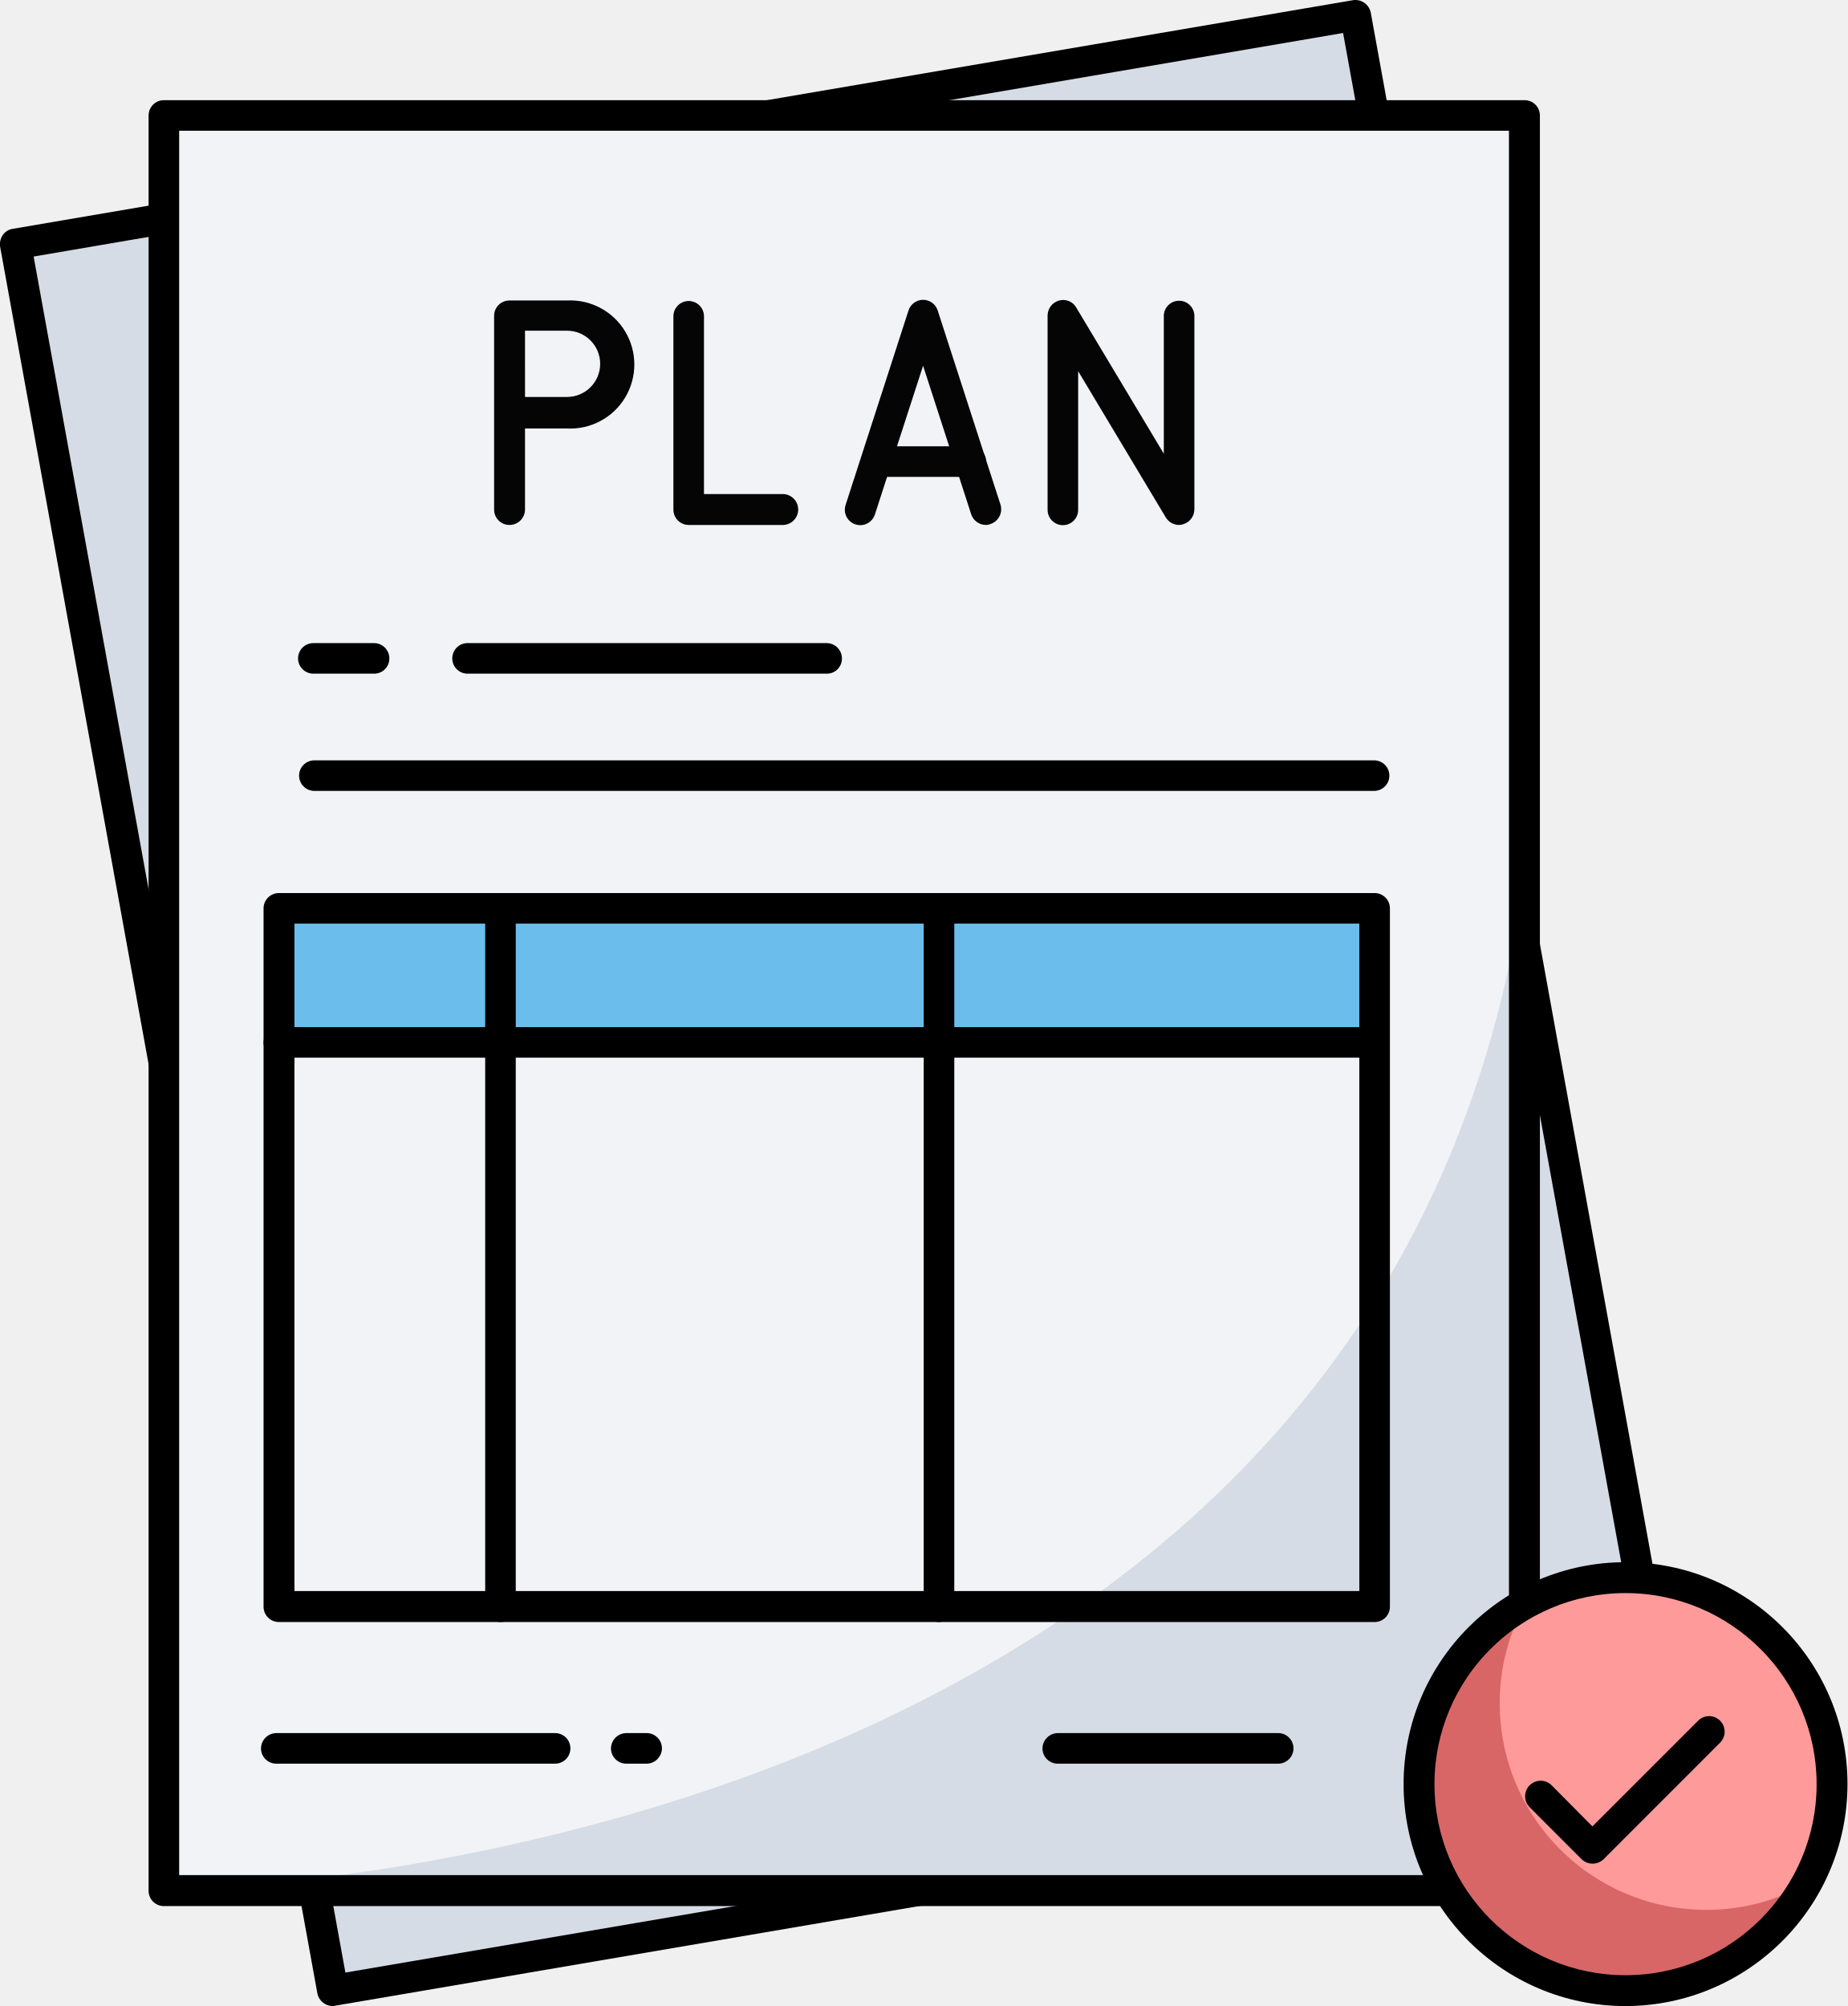
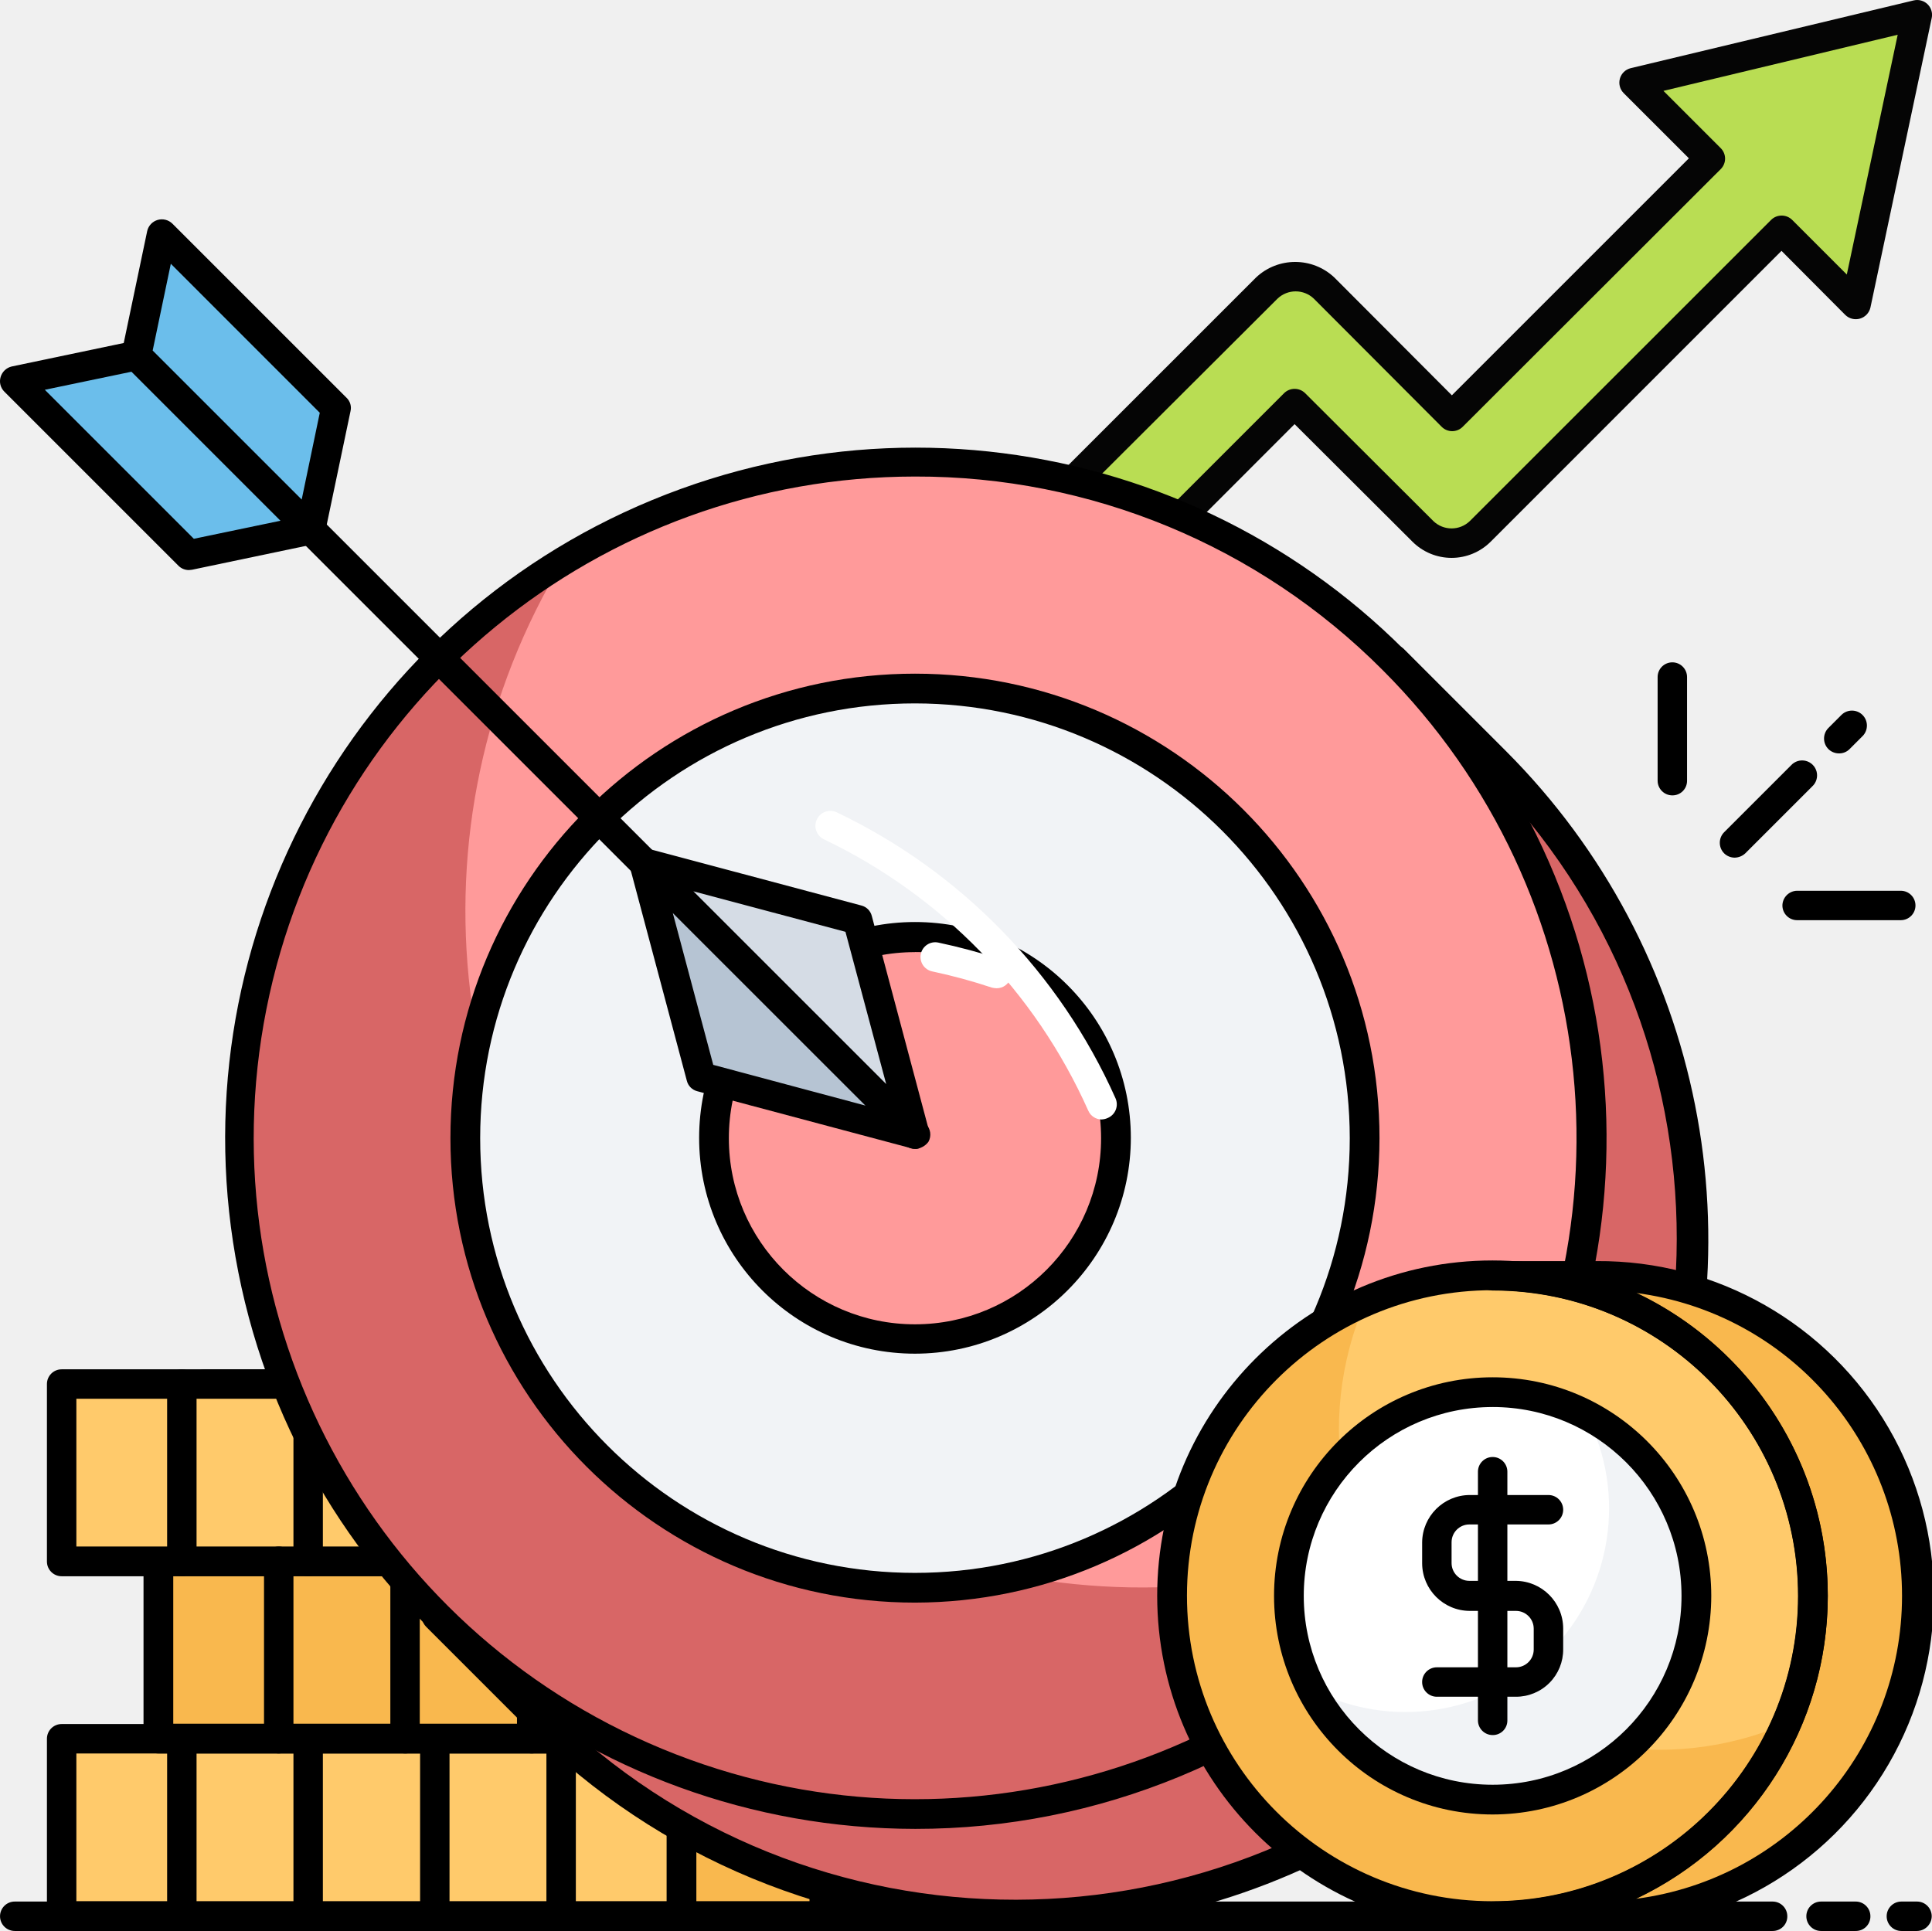
- <svg xmlns="http://www.w3.org/2000/svg" width="103.781" height="112.689" viewBox="0 0 103.781 112.689">
-   <g id="planificacion" transform="translate(-3.994 -1.504)">
-     <g id="Grupo_1160226" data-name="Grupo 1160226" transform="translate(3.994 1.504)">
-       <g id="Grupo_1160225" data-name="Grupo 1160225">
-         <g id="Grupo_1160205" data-name="Grupo 1160205">
-           <g id="Grupo_1160204" data-name="Grupo 1160204">
-             <g id="Grupo_1160199" data-name="Grupo 1160199" transform="translate(0.87 0.869)">
-               <path id="Trazado_1013928" data-name="Trazado 1013928" d="M79.754,1.99l17.835,98.1L22.315,112.934,4.48,14.834Z" transform="translate(-4.48 -1.99)" fill="#d5dce5" />
-             </g>
-             <g id="Grupo_1160200" data-name="Grupo 1160200">
-               <path id="Trazado_1013929" data-name="Trazado 1013929" d="M22.68,114.194a.877.877,0,0,1-.859-.716L4,15.36a.931.931,0,0,1,.143-.644.822.822,0,0,1,.572-.358L79.995,1.515a.881.881,0,0,1,1,.7L98.813,100.33a.891.891,0,0,1-.143.644.822.822,0,0,1-.572.358L22.823,114.176a.349.349,0,0,1-.143.018ZM5.883,15.915l17.513,96.4L96.971,99.758,79.44,3.357Z" transform="translate(-3.994 -1.504)" />
-             </g>
-             <g id="Grupo_1160201" data-name="Grupo 1160201" transform="translate(9.206 6.486)">
-               <path id="Trazado_1013930" data-name="Trazado 1013930" d="M9.14,5.13H85.577v99.728H9.14Z" transform="translate(-9.14 -5.13)" fill="#f1f3f6" />
-             </g>
-             <g id="Grupo_1160202" data-name="Grupo 1160202" transform="translate(9.206 49.347)">
-               <path id="Trazado_1013931" data-name="Trazado 1013931" d="M85.577,29.09V85.939H9.14s68.53-.68,76.437-56.849Z" transform="translate(-9.14 -29.09)" fill="#d5dce5" />
-             </g>
-             <g id="Grupo_1160203" data-name="Grupo 1160203" transform="translate(8.347 5.627)">
-               <path id="Trazado_1013932" data-name="Trazado 1013932" d="M85.956,106.1H9.519a.859.859,0,0,1-.859-.859V5.509a.859.859,0,0,1,.859-.859H85.956a.859.859,0,0,1,.859.859v99.728A.859.859,0,0,1,85.956,106.1ZM10.377,104.36h74.7V6.367h-74.7Z" transform="translate(-8.66 -4.65)" />
-             </g>
-           </g>
-         </g>
-         <g id="Grupo_1160211" data-name="Grupo 1160211" transform="translate(27.756 16.843)">
-           <g id="Grupo_1160206" data-name="Grupo 1160206" transform="translate(19.708)">
-             <path id="Trazado_1013933" data-name="Trazado 1013933" d="M38.439,23.567a.875.875,0,0,1-.823-.608l-2.7-8.336-2.7,8.336a.866.866,0,1,1-1.646-.537l3.524-10.894a.861.861,0,0,1,1.646,0l3.524,10.894a.877.877,0,0,1-.555,1.091A.718.718,0,0,1,38.439,23.567Z" transform="translate(-30.527 -10.92)" fill="#050505" />
-           </g>
-           <g id="Grupo_1160207" data-name="Grupo 1160207" transform="translate(20.59 8.229)">
-             <path id="Trazado_1013934" data-name="Trazado 1013934" d="M37.174,17.237H31.879a.859.859,0,0,1,0-1.717h5.313a.859.859,0,1,1-.018,1.717Z" transform="translate(-31.02 -15.52)" fill="#050505" />
-           </g>
-           <g id="Grupo_1160208" data-name="Grupo 1160208" transform="translate(10.071 0.036)">
-             <path id="Trazado_1013935" data-name="Trazado 1013935" d="M31.311,23.551H26a.859.859,0,0,1-.859-.859V11.8a.859.859,0,0,1,1.717,0V21.816h4.454a.868.868,0,0,1,0,1.735Z" transform="translate(-25.14 -10.94)" fill="#050505" />
-           </g>
-           <g id="Grupo_1160209" data-name="Grupo 1160209" transform="translate(0 0.036)">
-             <path id="Trazado_1013936" data-name="Trazado 1013936" d="M20.369,23.551a.859.859,0,0,1-.859-.859V11.8a.859.859,0,0,1,.859-.859h3.238a3.6,3.6,0,1,1,0,7.191H21.245v4.579A.871.871,0,0,1,20.369,23.551Zm.877-7.191h2.361a1.86,1.86,0,0,0,0-3.721H21.245Z" transform="translate(-19.51 -10.94)" fill="#050505" />
-           </g>
-           <g id="Grupo_1160210" data-name="Grupo 1160210" transform="translate(31.09 0.003)">
-             <path id="Trazado_1013937" data-name="Trazado 1013937" d="M44.278,23.566a.878.878,0,0,1-.751-.429l-4.919-8.211v7.764a.859.859,0,1,1-1.717,0V11.8a.88.88,0,0,1,.644-.841.843.843,0,0,1,.966.394l4.919,8.211V11.8a.859.859,0,0,1,1.717,0V22.689a.88.88,0,0,1-.644.841.9.9,0,0,1-.215.036Z" transform="translate(-36.89 -10.922)" fill="#050505" />
-           </g>
-         </g>
-         <g id="Grupo_1160215" data-name="Grupo 1160215" transform="translate(16.772 36.127)">
-           <g id="Grupo_1160212" data-name="Grupo 1160212" transform="translate(8.604)">
-             <path id="Trazado_1013938" data-name="Trazado 1013938" d="M39.253,23.417H19.039a.859.859,0,0,1,0-1.717h20.2a.859.859,0,0,1,.859.859.844.844,0,0,1-.841.859Z" transform="translate(-18.18 -21.7)" />
-           </g>
-           <g id="Grupo_1160213" data-name="Grupo 1160213" transform="translate(0)">
-             <path id="Trazado_1013939" data-name="Trazado 1013939" d="M17.61,23.417H14.229a.859.859,0,1,1,0-1.717H17.61a.859.859,0,0,1,.859.859A.848.848,0,0,1,17.61,23.417Z" transform="translate(-13.37 -21.7)" />
-           </g>
-           <g id="Grupo_1160214" data-name="Grupo 1160214" transform="translate(0 6.583)">
-             <path id="Trazado_1013940" data-name="Trazado 1013940" d="M73.815,27.1H14.229a.859.859,0,0,1,0-1.717H73.815a.859.859,0,0,1,0,1.717Z" transform="translate(-13.37 -25.38)" />
-           </g>
-         </g>
-         <g id="Grupo_1160221" data-name="Grupo 1160221" transform="translate(14.805 50.169)">
-           <g id="Grupo_1160216" data-name="Grupo 1160216" transform="translate(0.859 0.859)">
-             <path id="Trazado_1013941" data-name="Trazado 1013941" d="M12.75,30.03H74.286v7.531H12.75Z" transform="translate(-12.75 -30.03)" fill="#6bbeeb" />
-           </g>
-           <g id="Grupo_1160217" data-name="Grupo 1160217">
-             <path id="Trazado_1013942" data-name="Trazado 1013942" d="M74.683,70.5H13.129a.859.859,0,0,1-.859-.859V30.409a.859.859,0,0,1,.859-.859H74.683a.859.859,0,0,1,.859.859V69.638A.859.859,0,0,1,74.683,70.5ZM14.005,68.761H73.824V31.267H14.005Z" transform="translate(-12.27 -29.55)" />
-           </g>
-           <g id="Grupo_1160218" data-name="Grupo 1160218" transform="translate(0 7.531)">
-             <path id="Trazado_1013943" data-name="Trazado 1013943" d="M74.683,35.477H13.129a.859.859,0,0,1-.859-.859.871.871,0,0,1,.859-.859H74.683a.859.859,0,0,1,0,1.717Z" transform="translate(-12.27 -33.76)" />
-           </g>
-           <g id="Grupo_1160219" data-name="Grupo 1160219" transform="translate(12.45)">
-             <path id="Trazado_1013944" data-name="Trazado 1013944" d="M20.089,70.5a.859.859,0,0,1-.859-.859V30.409a.859.859,0,0,1,1.717,0V69.638A.848.848,0,0,1,20.089,70.5Z" transform="translate(-19.23 -29.55)" />
-           </g>
-           <g id="Grupo_1160220" data-name="Grupo 1160220" transform="translate(37.083)">
-             <path id="Trazado_1013945" data-name="Trazado 1013945" d="M33.859,70.5A.859.859,0,0,1,33,69.638V30.409a.859.859,0,0,1,.859-.859.871.871,0,0,1,.859.859V69.638A.859.859,0,0,1,33.859,70.5Z" transform="translate(-33 -29.55)" />
-           </g>
-         </g>
-         <g id="Grupo_1160222" data-name="Grupo 1160222" transform="translate(58.56 97.359)">
-           <path id="Trazado_1013946" data-name="Trazado 1013946" d="M50,57.647H37.589a.859.859,0,0,1-.859-.859.871.871,0,0,1,.859-.859H50a.859.859,0,0,1,0,1.717Z" transform="translate(-36.73 -55.93)" />
-         </g>
-         <g id="Grupo_1160223" data-name="Grupo 1160223" transform="translate(14.661 97.359)">
-           <path id="Trazado_1013947" data-name="Trazado 1013947" d="M28.683,57.647H13.049a.859.859,0,0,1-.859-.859.871.871,0,0,1,.859-.859H28.683a.859.859,0,1,1,0,1.717Z" transform="translate(-12.19 -55.93)" />
-         </g>
-         <g id="Grupo_1160224" data-name="Grupo 1160224" transform="translate(34.321 97.359)">
-           <path id="Trazado_1013948" data-name="Trazado 1013948" d="M25.183,57.647H24.039a.859.859,0,0,1-.859-.859.871.871,0,0,1,.859-.859h1.145a.859.859,0,0,1,.859.859A.871.871,0,0,1,25.183,57.647Z" transform="translate(-23.18 -55.93)" />
+ <svg xmlns="http://www.w3.org/2000/svg" width="126.04" height="125.989" viewBox="0 0 126.04 125.989">
+   <g id="resultado" transform="translate(-1.499 -1.516)">
+     <g id="Grupo_1160151" data-name="Grupo 1160151" transform="translate(1.499 1.516)">
+       <g id="Grupo_1160102" data-name="Grupo 1160102" transform="translate(3.062 89.342)">
+         <g id="Grupo_1160086" data-name="Grupo 1160086">
+           <g id="Grupo_1160070" data-name="Grupo 1160070" transform="translate(9.322 23.144)">
+             <g id="Grupo_1160068" data-name="Grupo 1160068" transform="translate(0.96 0.96)">
+               <path id="Trazado_1013835" data-name="Trazado 1013835" d="M8.17,58.23H48.617V69.812H8.17Z" transform="translate(-8.17 -58.23)" fill="#f9b84e" />
+             </g>
+             <g id="Grupo_1160069" data-name="Grupo 1160069">
+               <path id="Trazado_1013836" data-name="Trazado 1013836" d="M49.1,71.252H8.65a.96.96,0,0,1-.96-.96V58.71a.96.96,0,0,1,.96-.96H49.1a.96.96,0,0,1,.96.96V70.292A.96.96,0,0,1,49.1,71.252ZM9.61,69.312H48.117V59.67H9.61Z" transform="translate(-7.69 -57.75)" />
+             </g>
+           </g>
+           <g id="Grupo_1160073" data-name="Grupo 1160073" transform="translate(15.623 11.562)">
+             <g id="Grupo_1160071" data-name="Grupo 1160071" transform="translate(0.96 0.96)">
+               <path id="Trazado_1013837" data-name="Trazado 1013837" d="M11.32,52.44H51.767V64.022H11.32Z" transform="translate(-11.32 -52.44)" fill="#ffca6b" />
+             </g>
+             <g id="Grupo_1160072" data-name="Grupo 1160072">
+               <path id="Trazado_1013838" data-name="Trazado 1013838" d="M52.247,65.462H11.8a.96.96,0,0,1-.96-.96V52.92a.96.96,0,0,1,.96-.96H52.247a.96.96,0,0,1,.96.96V64.5A.936.936,0,0,1,52.247,65.462ZM12.78,63.522H51.287V53.88H12.78Z" transform="translate(-10.84 -51.96)" />
+             </g>
+           </g>
+           <g id="Grupo_1160076" data-name="Grupo 1160076" transform="translate(9.322)">
+             <g id="Grupo_1160074" data-name="Grupo 1160074" transform="translate(0.96 0.96)">
+               <path id="Trazado_1013839" data-name="Trazado 1013839" d="M8.17,46.66H48.617V58.242H8.17Z" transform="translate(-8.17 -46.66)" fill="#f9b84e" />
+             </g>
+             <g id="Grupo_1160075" data-name="Grupo 1160075">
+               <path id="Trazado_1013840" data-name="Trazado 1013840" d="M49.1,59.682H8.65a.96.96,0,0,1-.96-.96V47.14a.96.96,0,0,1,.96-.96H49.1a.96.96,0,0,1,.96.96V58.722A.96.96,0,0,1,49.1,59.682ZM9.61,57.742H48.117V48.1H9.61Z" transform="translate(-7.69 -46.18)" />
+             </g>
+           </g>
+           <g id="Grupo_1160079" data-name="Grupo 1160079" transform="translate(0 23.144)">
+             <g id="Grupo_1160077" data-name="Grupo 1160077" transform="translate(0.96 0.96)">
+               <path id="Trazado_1013841" data-name="Trazado 1013841" d="M3.51,58.23H43.957V69.812H3.51Z" transform="translate(-3.51 -58.23)" fill="#ffca6b" />
+             </g>
+             <g id="Grupo_1160078" data-name="Grupo 1160078">
+               <path id="Trazado_1013842" data-name="Trazado 1013842" d="M44.437,71.252H3.99a.96.96,0,0,1-.96-.96V58.71a.96.96,0,0,1,.96-.96H44.437a.96.96,0,0,1,.96.96V70.292A.96.96,0,0,1,44.437,71.252ZM4.95,69.312H43.457V59.67H4.95Z" transform="translate(-3.03 -57.75)" />
+             </g>
+           </g>
+           <g id="Grupo_1160082" data-name="Grupo 1160082" transform="translate(6.301 11.562)">
+             <g id="Grupo_1160080" data-name="Grupo 1160080" transform="translate(0.96 0.96)">
+               <path id="Trazado_1013843" data-name="Trazado 1013843" d="M6.66,52.44H47.107V64.022H6.66Z" transform="translate(-6.66 -52.44)" fill="#f9b84e" />
+             </g>
+             <g id="Grupo_1160081" data-name="Grupo 1160081">
+               <path id="Trazado_1013844" data-name="Trazado 1013844" d="M47.587,65.462H7.14a.96.96,0,0,1-.96-.96V52.92a.96.96,0,0,1,.96-.96H47.587a.96.96,0,0,1,.96.96V64.5A.936.936,0,0,1,47.587,65.462ZM8.12,63.522H46.627V53.88H8.12Z" transform="translate(-6.18 -51.96)" />
+             </g>
+           </g>
+           <g id="Grupo_1160085" data-name="Grupo 1160085">
+             <g id="Grupo_1160083" data-name="Grupo 1160083" transform="translate(0.96 0.96)">
+               <path id="Trazado_1013845" data-name="Trazado 1013845" d="M3.51,46.66H43.957V58.242H3.51Z" transform="translate(-3.51 -46.66)" fill="#ffca6b" />
+             </g>
+             <g id="Grupo_1160084" data-name="Grupo 1160084">
+               <path id="Trazado_1013846" data-name="Trazado 1013846" d="M44.437,59.682H3.99a.96.96,0,0,1-.96-.96V47.14a.96.96,0,0,1,.96-.96H44.437a.96.96,0,0,1,.96.96V58.722A.96.96,0,0,1,44.437,59.682ZM4.95,57.742H43.457V48.1H4.95Z" transform="translate(-3.03 -46.18)" />
+             </g>
+           </g>
+         </g>
+         <g id="Grupo_1160091" data-name="Grupo 1160091" transform="translate(7.841 23.144)">
+           <g id="Grupo_1160087" data-name="Grupo 1160087">
+             <path id="Trazado_1013847" data-name="Trazado 1013847" d="M7.91,71.252a.96.96,0,0,1-.96-.96V58.71a.96.96,0,0,1,1.92,0V70.292A.96.96,0,0,1,7.91,71.252Z" transform="translate(-6.95 -57.75)" />
+           </g>
+           <g id="Grupo_1160088" data-name="Grupo 1160088" transform="translate(8.241)">
+             <path id="Trazado_1013848" data-name="Trazado 1013848" d="M12.03,71.252a.96.96,0,0,1-.96-.96V58.71a.96.96,0,0,1,.96-.96.974.974,0,0,1,.96.96V70.292A.948.948,0,0,1,12.03,71.252Z" transform="translate(-11.07 -57.75)" />
+           </g>
+           <g id="Grupo_1160089" data-name="Grupo 1160089" transform="translate(16.503)">
+             <path id="Trazado_1013849" data-name="Trazado 1013849" d="M16.16,71.252a.96.96,0,0,1-.96-.96V58.71a.96.96,0,0,1,.96-.96.974.974,0,0,1,.96.96V70.292A.96.96,0,0,1,16.16,71.252Z" transform="translate(-15.2 -57.75)" />
+           </g>
+           <g id="Grupo_1160090" data-name="Grupo 1160090" transform="translate(24.744)">
+             <path id="Trazado_1013850" data-name="Trazado 1013850" d="M20.28,71.252a.96.96,0,0,1-.96-.96V58.71a.96.96,0,0,1,.96-.96.974.974,0,0,1,.96.96V70.292A.948.948,0,0,1,20.28,71.252Z" transform="translate(-19.32 -57.75)" />
+           </g>
+         </g>
+         <g id="Grupo_1160096" data-name="Grupo 1160096" transform="translate(14.162 11.562)">
+           <g id="Grupo_1160092" data-name="Grupo 1160092">
+             <path id="Trazado_1013851" data-name="Trazado 1013851" d="M11.07,65.462a.96.96,0,0,1-.96-.96V52.92a.96.96,0,0,1,1.92,0V64.5A.96.96,0,0,1,11.07,65.462Z" transform="translate(-10.11 -51.96)" />
+           </g>
+           <g id="Grupo_1160093" data-name="Grupo 1160093" transform="translate(8.241)">
+             <path id="Trazado_1013852" data-name="Trazado 1013852" d="M15.19,65.462a.96.96,0,0,1-.96-.96V52.92a.96.96,0,0,1,.96-.96.974.974,0,0,1,.96.96V64.5A.936.936,0,0,1,15.19,65.462Z" transform="translate(-14.23 -51.96)" />
+           </g>
+           <g id="Grupo_1160094" data-name="Grupo 1160094" transform="translate(16.503)">
+             <path id="Trazado_1013853" data-name="Trazado 1013853" d="M19.32,65.462a.96.96,0,0,1-.96-.96V52.92a.96.96,0,1,1,1.92,0V64.5A.96.96,0,0,1,19.32,65.462Z" transform="translate(-18.36 -51.96)" />
+           </g>
+           <g id="Grupo_1160095" data-name="Grupo 1160095" transform="translate(24.744)">
+             <path id="Trazado_1013854" data-name="Trazado 1013854" d="M23.44,65.462a.96.96,0,0,1-.96-.96V52.92a.96.96,0,0,1,.96-.96.974.974,0,0,1,.96.96V64.5A.936.936,0,0,1,23.44,65.462Z" transform="translate(-22.48 -51.96)" />
+           </g>
+         </g>
+         <g id="Grupo_1160101" data-name="Grupo 1160101" transform="translate(7.841)">
+           <g id="Grupo_1160097" data-name="Grupo 1160097">
+             <path id="Trazado_1013855" data-name="Trazado 1013855" d="M7.91,59.682a.96.96,0,0,1-.96-.96V47.14a.96.96,0,0,1,1.92,0V58.722A.96.96,0,0,1,7.91,59.682Z" transform="translate(-6.95 -46.18)" />
+           </g>
+           <g id="Grupo_1160098" data-name="Grupo 1160098" transform="translate(8.241)">
+             <path id="Trazado_1013856" data-name="Trazado 1013856" d="M12.03,59.682a.96.96,0,0,1-.96-.96V47.14a.96.96,0,0,1,.96-.96.974.974,0,0,1,.96.96V58.722A.948.948,0,0,1,12.03,59.682Z" transform="translate(-11.07 -46.18)" />
+           </g>
+           <g id="Grupo_1160099" data-name="Grupo 1160099" transform="translate(16.503)">
+             <path id="Trazado_1013857" data-name="Trazado 1013857" d="M16.16,59.682a.96.96,0,0,1-.96-.96V47.14a.96.96,0,0,1,.96-.96.974.974,0,0,1,.96.96V58.722A.96.96,0,0,1,16.16,59.682Z" transform="translate(-15.2 -46.18)" />
+           </g>
+           <g id="Grupo_1160100" data-name="Grupo 1160100" transform="translate(24.744)">
+             <path id="Trazado_1013858" data-name="Trazado 1013858" d="M20.28,59.682a.96.96,0,0,1-.96-.96V47.14a.96.96,0,0,1,.96-.96.974.974,0,0,1,.96.96V58.722A.948.948,0,0,1,20.28,59.682Z" transform="translate(-19.32 -46.18)" />
+           </g>
+         </g>
+       </g>
+       <g id="Grupo_1160105" data-name="Grupo 1160105" transform="translate(53.526)">
+         <g id="Grupo_1160103" data-name="Grupo 1160103" transform="translate(0.965 0.928)">
+           <path id="Trazado_1013859" data-name="Trazado 1013859" d="M99.312,1.98l-4,18.9L90.47,16.062,70.827,35.706a2.656,2.656,0,0,1-3.761,0l-8.361-8.341-25.284,25.3-4.681-4.7L56.865,19.843a2.656,2.656,0,0,1,3.761,0L68.967,28.2,85.81,11.382,80.829,6.421Z" transform="translate(-28.74 -1.98)" fill="#b9dd53" />
+         </g>
+         <g id="Grupo_1160104" data-name="Grupo 1160104">
+           <path id="Trazado_1013860" data-name="Trazado 1013860" d="M33.9,54.093a.953.953,0,0,1-.68-.28l-4.681-4.7a.954.954,0,0,1,0-1.36L56.667,19.627a3.723,3.723,0,0,1,5.121,0l7.661,7.681L84.912,11.845,80.651,7.585a.971.971,0,0,1,.46-1.62L99.575,1.544a.97.97,0,0,1,1.18,1.14l-4,18.9a.98.98,0,0,1-1.64.48l-4.161-4.181L71.99,36.85a3.61,3.61,0,0,1-5.121,0l-7.681-7.661-24.6,24.624a.953.953,0,0,1-.68.28Zm-3.321-5.661L33.9,51.772l24.6-24.6a.978.978,0,0,1,1.38,0l8.361,8.341a1.715,1.715,0,0,0,2.38,0L90.273,15.866a.978.978,0,0,1,1.38,0l3.561,3.561L98.534,3.784,83.252,7.445l3.741,3.741a.966.966,0,0,1,0,1.36L70.15,29.368a.966.966,0,0,1-1.36,0l-8.341-8.361a1.715,1.715,0,0,0-2.38,0Z" transform="translate(-28.258 -1.516)" fill="#050505" />
+         </g>
+       </g>
+       <g id="Grupo_1160115" data-name="Grupo 1160115" transform="translate(14.619 29.172)">
+         <g id="Grupo_1160106" data-name="Grupo 1160106" transform="translate(13.867 13.862)">
+           <path id="Trazado_1013861" data-name="Trazado 1013861" d="M22.381,92.082A44.131,44.131,0,1,0,84.792,29.671L78.151,23.03,15.74,85.441Z" transform="translate(-15.74 -23.03)" fill="#d86666" />
+         </g>
+         <g id="Grupo_1160107" data-name="Grupo 1160107" transform="translate(12.902 12.897)">
+           <path id="Trazado_1013862" data-name="Trazado 1013862" d="M54.069,106.447A44.981,44.981,0,0,1,22.184,93.264l-6.641-6.641a.978.978,0,0,1,0-1.38L77.953,22.833a.978.978,0,0,1,1.38,0l6.641,6.641a45.088,45.088,0,0,1-31.905,76.973ZM17.6,85.943l5.941,5.941a43.162,43.162,0,0,0,61.03-61.05l-5.941-5.941Z" transform="translate(-15.258 -22.547)" />
+         </g>
+         <g id="Grupo_1160108" data-name="Grupo 1160108" transform="translate(0.935 0.95)">
+           <path id="Trazado_1013863" data-name="Trazado 1013863" d="M84.618,91.918a44.131,44.131,0,1,1,0-62.411A44.133,44.133,0,0,1,84.618,91.918Z" transform="translate(-9.275 -16.575)" fill="#ff9a9a" />
+         </g>
+         <g id="Grupo_1160109" data-name="Grupo 1160109" transform="translate(0.943 7.341)">
+           <path id="Trazado_1013864" data-name="Trazado 1013864" d="M91.135,80.42a44.951,44.951,0,0,1-6.521,8.3A44.138,44.138,0,1,1,30.5,19.77a44.138,44.138,0,0,0,60.63,60.65Z" transform="translate(-9.279 -19.77)" fill="#d86666" />
+         </g>
+         <g id="Grupo_1160110" data-name="Grupo 1160110" transform="translate(15.728 15.743)">
+           <path id="Trazado_1013865" data-name="Trazado 1013865" d="M75.36,53.315A29.345,29.345,0,1,1,46.015,23.97,29.333,29.333,0,0,1,75.36,53.315Z" transform="translate(-16.67 -23.97)" fill="#f1f3f6" />
+         </g>
+         <g id="Grupo_1160111" data-name="Grupo 1160111" transform="translate(31.99 31.985)">
+           <path id="Trazado_1013866" data-name="Trazado 1013866" d="M51,45.192a13.1,13.1,0,1,1-13.1-13.1A13.1,13.1,0,0,1,51,45.192Z" transform="translate(-24.8 -32.09)" fill="#ff9a9a" />
+         </g>
+         <g id="Grupo_1160112" data-name="Grupo 1160112">
+           <path id="Trazado_1013867" data-name="Trazado 1013867" d="M53.9,106.255A45.058,45.058,0,1,1,85.765,93.093,45.06,45.06,0,0,1,53.9,106.255ZM53.88,18.02A43.147,43.147,0,1,0,84.385,30.642,42.881,42.881,0,0,0,53.88,18.02Z" transform="translate(-8.808 -16.1)" />
+         </g>
+         <g id="Grupo_1160113" data-name="Grupo 1160113" transform="translate(30.99 30.985)">
+           <path id="Trazado_1013868" data-name="Trazado 1013868" d="M38.382,59.755A14.082,14.082,0,1,1,52.465,45.672,14.1,14.1,0,0,1,38.382,59.755Zm0-26.2A12.142,12.142,0,1,0,50.524,45.692,12.148,12.148,0,0,0,38.382,33.55Z" transform="translate(-24.3 -31.59)" />
+         </g>
+         <g id="Grupo_1160114" data-name="Grupo 1160114" transform="translate(14.767 14.782)">
+           <path id="Trazado_1013869" data-name="Trazado 1013869" d="M46.5,84.1A30.305,30.305,0,1,1,76.8,53.8,30.349,30.349,0,0,1,46.5,84.1Zm0-58.67A28.365,28.365,0,1,0,74.86,53.8,28.394,28.394,0,0,0,46.5,25.43Z" transform="translate(-16.19 -23.49)" />
+         </g>
+       </g>
+       <g id="Grupo_1160127" data-name="Grupo 1160127" transform="translate(0 14.311)">
+         <g id="Grupo_1160120" data-name="Grupo 1160120" transform="translate(41.023 41.018)">
+           <g id="Grupo_1160116" data-name="Grupo 1160116" transform="translate(0.965 0.967)">
+             <path id="Trazado_1013870" data-name="Trazado 1013870" d="M26.231,43.622,22.49,29.66l17.7,17.7Z" transform="translate(-22.49 -29.66)" fill="#b6c4d3" />
+           </g>
+           <g id="Grupo_1160117" data-name="Grupo 1160117" transform="translate(0.965 0.967)">
+             <path id="Trazado_1013871" data-name="Trazado 1013871" d="M36.472,33.381,22.49,29.66l17.7,17.7Z" transform="translate(-22.49 -29.66)" fill="#d5dce5" />
+           </g>
+           <g id="Grupo_1160118" data-name="Grupo 1160118" transform="translate(0.031 0.016)">
+             <path id="Trazado_1013872" data-name="Trazado 1013872" d="M40.661,48.8a1,1,0,0,1-.24-.04L26.458,45.038a.938.938,0,0,1-.68-.68L22.057,30.4a.966.966,0,0,1,1.62-.92l17.7,17.7a.968.968,0,0,1,.16,1.16,1.139,1.139,0,0,1-.88.46ZM27.5,43.318l9.942,2.66L24.858,33.4Z" transform="translate(-22.023 -29.185)" />
+           </g>
+           <g id="Grupo_1160119" data-name="Grupo 1160119">
+             <path id="Trazado_1013873" data-name="Trazado 1013873" d="M40.676,48.807a.953.953,0,0,1-.68-.28l-17.7-17.7a.968.968,0,0,1-.16-1.16.981.981,0,0,1,1.08-.46l13.962,3.721a.938.938,0,0,1,.68.68l3.721,13.962a.943.943,0,0,1-.46,1.08.546.546,0,0,1-.44.16ZM26.213,32,38.8,44.586l-2.66-9.942Z" transform="translate(-22.007 -29.176)" />
+           </g>
+         </g>
+         <g id="Grupo_1160121" data-name="Grupo 1160121" transform="translate(11.079 11.055)">
+           <path id="Trazado_1013874" data-name="Trazado 1013874" d="M37.948,46.088a.988.988,0,0,1-.68-.28L7.323,15.863a.976.976,0,1,1,1.38-1.38L38.648,44.428a.978.978,0,0,1,0,1.38.95.95,0,0,1-.7.28Z" transform="translate(-7.037 -14.198)" />
+         </g>
+         <g id="Grupo_1160126" data-name="Grupo 1160126">
+           <g id="Grupo_1160122" data-name="Grupo 1160122" transform="translate(0.962 8.88)">
+             <path id="Trazado_1013875" data-name="Trazado 1013875" d="M13.342,26.132,1.98,14.77l7.941-1.66L21.263,24.472Z" transform="translate(-1.98 -13.11)" fill="#6bbeeb" />
+           </g>
+           <g id="Grupo_1160123" data-name="Grupo 1160123" transform="translate(8.903 0.959)">
+             <path id="Trazado_1013876" data-name="Trazado 1013876" d="M18.972,20.492,7.61,9.15,5.95,17.071,17.292,28.433Z" transform="translate(-5.95 -9.15)" fill="#6bbeeb" />
+           </g>
+           <g id="Grupo_1160124" data-name="Grupo 1160124" transform="translate(0 7.923)">
+             <path id="Trazado_1013877" data-name="Trazado 1013877" d="M13.823,27.591a.953.953,0,0,1-.68-.28L1.781,15.949a.955.955,0,0,1-.24-.96.991.991,0,0,1,.72-.68l7.921-1.66a1,1,0,0,1,.88.26L22.424,24.271a.955.955,0,0,1,.24.96.991.991,0,0,1-.72.68l-7.921,1.66c-.06,0-.14.02-.2.02Zm-9.4-11.762,9.722,9.722,5.661-1.18-9.722-9.722Z" transform="translate(-1.499 -12.631)" />
+           </g>
+           <g id="Grupo_1160125" data-name="Grupo 1160125" transform="translate(7.916)">
+             <path id="Trazado_1013878" data-name="Trazado 1013878" d="M17.786,29.873a.953.953,0,0,1-.68-.28L5.744,18.231a.914.914,0,0,1-.26-.88l1.66-7.921a.98.98,0,0,1,1.64-.48L20.146,20.311a.914.914,0,0,1,.26.88l-1.66,7.921a.991.991,0,0,1-.68.72.636.636,0,0,1-.28.04ZM7.5,17.231l9.722,9.722,1.18-5.661L8.684,11.57Z" transform="translate(-5.456 -8.671)" />
+           </g>
+         </g>
+       </g>
+       <g id="Grupo_1160128" data-name="Grupo 1160128" transform="translate(0.002 124.068)">
+         <path id="Trazado_1013879" data-name="Trazado 1013879" d="M117.139,65.46H2.46a.96.96,0,0,1,0-1.92H117.139a.96.96,0,0,1,.96.96A.948.948,0,0,1,117.139,65.46Z" transform="translate(-1.5 -63.54)" />
+       </g>
+       <g id="Grupo_1160129" data-name="Grupo 1160129" transform="translate(117.842 124.068)">
+         <path id="Trazado_1013880" data-name="Trazado 1013880" d="M63.631,65.46H61.37a.96.96,0,1,1,0-1.92h2.26a.96.96,0,0,1,.96.96A.948.948,0,0,1,63.631,65.46Z" transform="translate(-60.41 -63.54)" />
+       </g>
+       <g id="Grupo_1160130" data-name="Grupo 1160130" transform="translate(123.082 124.068)">
+         <path id="Trazado_1013881" data-name="Trazado 1013881" d="M65.01,65.46H63.99a.96.96,0,0,1,0-1.92h1.02a.96.96,0,0,1,.96.96A.974.974,0,0,1,65.01,65.46Z" transform="translate(-63.03 -63.54)" />
+       </g>
+       <g id="Grupo_1160144" data-name="Grupo 1160144" transform="translate(75.494 82.241)">
+         <g id="Grupo_1160131" data-name="Grupo 1160131" transform="translate(21.884 1)">
+           <path id="Trazado_1013882" data-name="Trazado 1013882" d="M56.961,84.917a20.894,20.894,0,0,0,.02-41.787H50.2a20.894,20.894,0,1,1-.02,41.787Z" transform="translate(-50.18 -43.13)" fill="#f9b84e" />
+         </g>
+         <g id="Grupo_1160142" data-name="Grupo 1160142">
+           <g id="Grupo_1160138" data-name="Grupo 1160138">
+             <g id="Grupo_1160132" data-name="Grupo 1160132" transform="translate(0.98 0.98)">
+               <path id="Trazado_1013883" data-name="Trazado 1013883" d="M81.537,64.024a20.9,20.9,0,1,1-20.9-20.9A20.89,20.89,0,0,1,81.537,64.024Z" transform="translate(-39.73 -43.12)" fill="#ffca6b" />
+             </g>
+             <g id="Grupo_1160133" data-name="Grupo 1160133" transform="translate(0.98 2.7)">
+               <path id="Trazado_1013884" data-name="Trazado 1013884" d="M79.8,71.485a20.9,20.9,0,1,1-27.465-27.5A20.895,20.895,0,0,0,79.8,71.485Z" transform="translate(-39.73 -43.98)" fill="#f9b84e" />
+             </g>
+             <g id="Grupo_1160134" data-name="Grupo 1160134" transform="translate(8.601 8.581)">
+               <path id="Trazado_1013885" data-name="Trazado 1013885" d="M70.124,60.222a13.292,13.292,0,1,1-13.282-13.3A13.288,13.288,0,0,1,70.124,60.222Z" transform="translate(-43.54 -46.92)" fill="#fff" />
+             </g>
+             <g id="Grupo_1160135" data-name="Grupo 1160135" transform="translate(10.102 10.082)">
+               <path id="Trazado_1013886" data-name="Trazado 1013886" d="M69.374,59.472a13.285,13.285,0,0,1-25.084,6.1,13.288,13.288,0,0,0,17.9-17.9,13.276,13.276,0,0,1,7.181,11.8Z" transform="translate(-44.29 -47.67)" fill="#f1f3f6" />
+             </g>
+             <g id="Grupo_1160136" data-name="Grupo 1160136" transform="translate(7.621 7.621)">
+               <path id="Trazado_1013887" data-name="Trazado 1013887" d="M57.312,74.965A14.262,14.262,0,1,1,71.575,60.7,14.282,14.282,0,0,1,57.312,74.965Zm0-26.584A12.322,12.322,0,1,0,69.634,60.7,12.327,12.327,0,0,0,57.312,48.38Z" transform="translate(-43.05 -46.44)" />
+             </g>
+             <g id="Grupo_1160137" data-name="Grupo 1160137">
+               <path id="Trazado_1013888" data-name="Trazado 1013888" d="M61.124,86.377A21.874,21.874,0,1,1,82.987,64.514,21.9,21.9,0,0,1,61.124,86.377Zm0-41.807A19.933,19.933,0,1,0,81.047,64.514,19.959,19.959,0,0,0,61.124,44.57Z" transform="translate(-39.24 -42.63)" />
+             </g>
+           </g>
+           <g id="Grupo_1160141" data-name="Grupo 1160141" transform="translate(17.283 12.822)">
+             <g id="Grupo_1160139" data-name="Grupo 1160139" transform="translate(0 2.48)">
+               <path id="Trazado_1013889" data-name="Trazado 1013889" d="M54,63.442H48.84a.96.96,0,0,1,0-1.92H54a1.161,1.161,0,0,0,1.16-1.16V59A1.161,1.161,0,0,0,54,57.841H50.981a3.116,3.116,0,0,1-3.1-3.1v-1.36a3.116,3.116,0,0,1,3.1-3.1h5.141a.96.96,0,0,1,0,1.92H50.961a1.161,1.161,0,0,0-1.16,1.16v1.36a1.161,1.161,0,0,0,1.16,1.16h3.021a3.116,3.116,0,0,1,3.1,3.1v1.36A3.074,3.074,0,0,1,54,63.442Z" transform="translate(-47.88 -50.28)" />
+             </g>
+             <g id="Grupo_1160140" data-name="Grupo 1160140" transform="translate(3.641)">
+               <path id="Trazado_1013890" data-name="Trazado 1013890" d="M50.66,67.183a.96.96,0,0,1-.96-.96V50a.96.96,0,0,1,1.92,0V66.223A.948.948,0,0,1,50.66,67.183Z" transform="translate(-49.7 -49.04)" />
+             </g>
+           </g>
+         </g>
+         <g id="Grupo_1160143" data-name="Grupo 1160143" transform="translate(20.924 0.04)">
+           <path id="Trazado_1013891" data-name="Trazado 1013891" d="M57.441,86.357H50.66a.96.96,0,0,1,0-1.92,19.933,19.933,0,0,0,0-39.867.96.96,0,0,1,0-1.92h6.781a21.854,21.854,0,1,1,0,43.707Zm2.58-41.627a21.872,21.872,0,0,1,0,39.527,19.932,19.932,0,0,0,0-39.527Z" transform="translate(-49.7 -42.65)" />
+         </g>
+       </g>
+       <g id="Grupo_1160150" data-name="Grupo 1160150" transform="translate(108.14 43.215)">
+         <g id="Grupo_1160145" data-name="Grupo 1160145" transform="translate(10.857 3.136)">
+           <path id="Trazado_1013892" data-name="Trazado 1013892" d="M61.953,27.493a.988.988,0,0,1-.68-.28.978.978,0,0,1,0-1.38l.86-.86a.976.976,0,0,1,1.38,1.38l-.86.86A.95.95,0,0,1,61.953,27.493Z" transform="translate(-60.988 -24.688)" />
+         </g>
+         <g id="Grupo_1160146" data-name="Grupo 1160146" transform="translate(4.056 6.436)">
+           <path id="Trazado_1013893" data-name="Trazado 1013893" d="M58.553,32.644a.988.988,0,0,1-.68-.28.978.978,0,0,1,0-1.38l4.361-4.361A.976.976,0,1,1,63.614,28l-4.361,4.361A1.036,1.036,0,0,1,58.553,32.644Z" transform="translate(-57.588 -26.337)" />
+         </g>
+         <g id="Grupo_1160149" data-name="Grupo 1160149" transform="translate(0 0)">
+           <g id="Grupo_1160147" data-name="Grupo 1160147" transform="translate(8.141 14.903)">
+             <path id="Trazado_1013894" data-name="Trazado 1013894" d="M67.351,32.49H60.59a.96.96,0,0,1-.96-.96.974.974,0,0,1,.96-.96h6.761a.96.96,0,1,1,0,1.92Z" transform="translate(-59.63 -30.57)" />
+           </g>
+           <g id="Grupo_1160148" data-name="Grupo 1160148">
+             <path id="Trazado_1013895" data-name="Trazado 1013895" d="M56.52,31.8a.96.96,0,0,1-.96-.96V24.08a.96.96,0,1,1,1.92,0v6.761A.948.948,0,0,1,56.52,31.8Z" transform="translate(-55.56 -23.12)" />
+           </g>
        </g>
      </g>
    </g>
-     <g id="Grupo_1160232" data-name="Grupo 1160232" transform="translate(82.839 89.257)">
-       <g id="Grupo_1160230" data-name="Grupo 1160230">
-         <g id="Grupo_1160227" data-name="Grupo 1160227" transform="translate(0.859 0.859)">
-           <path id="Trazado_1013949" data-name="Trazado 1013949" d="M71.751,62.65A11.6,11.6,0,1,1,60.16,51.04,11.6,11.6,0,0,1,71.751,62.65Z" transform="translate(-48.55 -51.04)" fill="#ff9a9a" />
-         </g>
-         <g id="Grupo_1160228" data-name="Grupo 1160228" transform="translate(0.859 2.325)">
-           <path id="Trazado_1013950" data-name="Trazado 1013950" d="M70.3,67.62a11.6,11.6,0,1,1-15.76-15.76,11.461,11.461,0,0,0-1.449,5.617A11.593,11.593,0,0,0,64.7,69.069a11.444,11.444,0,0,0,5.6-1.449Z" transform="translate(-48.55 -51.86)" fill="#d86666" />
-         </g>
-         <g id="Grupo_1160229" data-name="Grupo 1160229">
-           <path id="Trazado_1013951" data-name="Trazado 1013951" d="M60.538,75.5A12.468,12.468,0,1,1,73.006,63.028,12.49,12.49,0,0,1,60.538,75.5Zm0-23.2A10.733,10.733,0,1,0,71.271,63.028,10.742,10.742,0,0,0,60.538,52.3Z" transform="translate(-48.07 -50.56)" />
-         </g>
-       </g>
-       <g id="Grupo_1160231" data-name="Grupo 1160231" transform="translate(6.847 8.636)">
-         <path id="Trazado_1013952" data-name="Trazado 1013952" d="M55.659,63.692a.883.883,0,0,1-.608-.25l-2.9-2.9a.873.873,0,1,1,1.234-1.234l2.272,2.29,5.957-5.957a.873.873,0,0,1,1.234,1.234L56.267,63.46A.917.917,0,0,1,55.659,63.692Z" transform="translate(-51.897 -55.388)" />
-       </g>
+     <g id="Grupo_1160152" data-name="Grupo 1160152" transform="translate(54.701 54.423)">
+       <path id="Trazado_1013896" data-name="Trazado 1013896" d="M46.768,48.1a.957.957,0,0,1-.88-.58,35.778,35.778,0,0,0-17.243-17.7.975.975,0,0,1,.84-1.76A37.688,37.688,0,0,1,47.668,46.718a.966.966,0,0,1-.5,1.28,1.068,1.068,0,0,1-.4.1Z" transform="translate(-28.095 -27.965)" fill="#fff" />
+     </g>
+     <g id="Grupo_1160153" data-name="Grupo 1160153" transform="translate(61.547 62.99)">
+       <path id="Trazado_1013897" data-name="Trazado 1013897" d="M36.483,35.253a1.543,1.543,0,0,1-.3-.04,36.13,36.13,0,0,0-3.9-1.06.961.961,0,1,1,.4-1.88,39.878,39.878,0,0,1,4.1,1.1.98.98,0,0,1,.62,1.22.959.959,0,0,1-.92.66Z" transform="translate(-31.518 -32.248)" fill="#fff" />
    </g>
  </g>
</svg>
